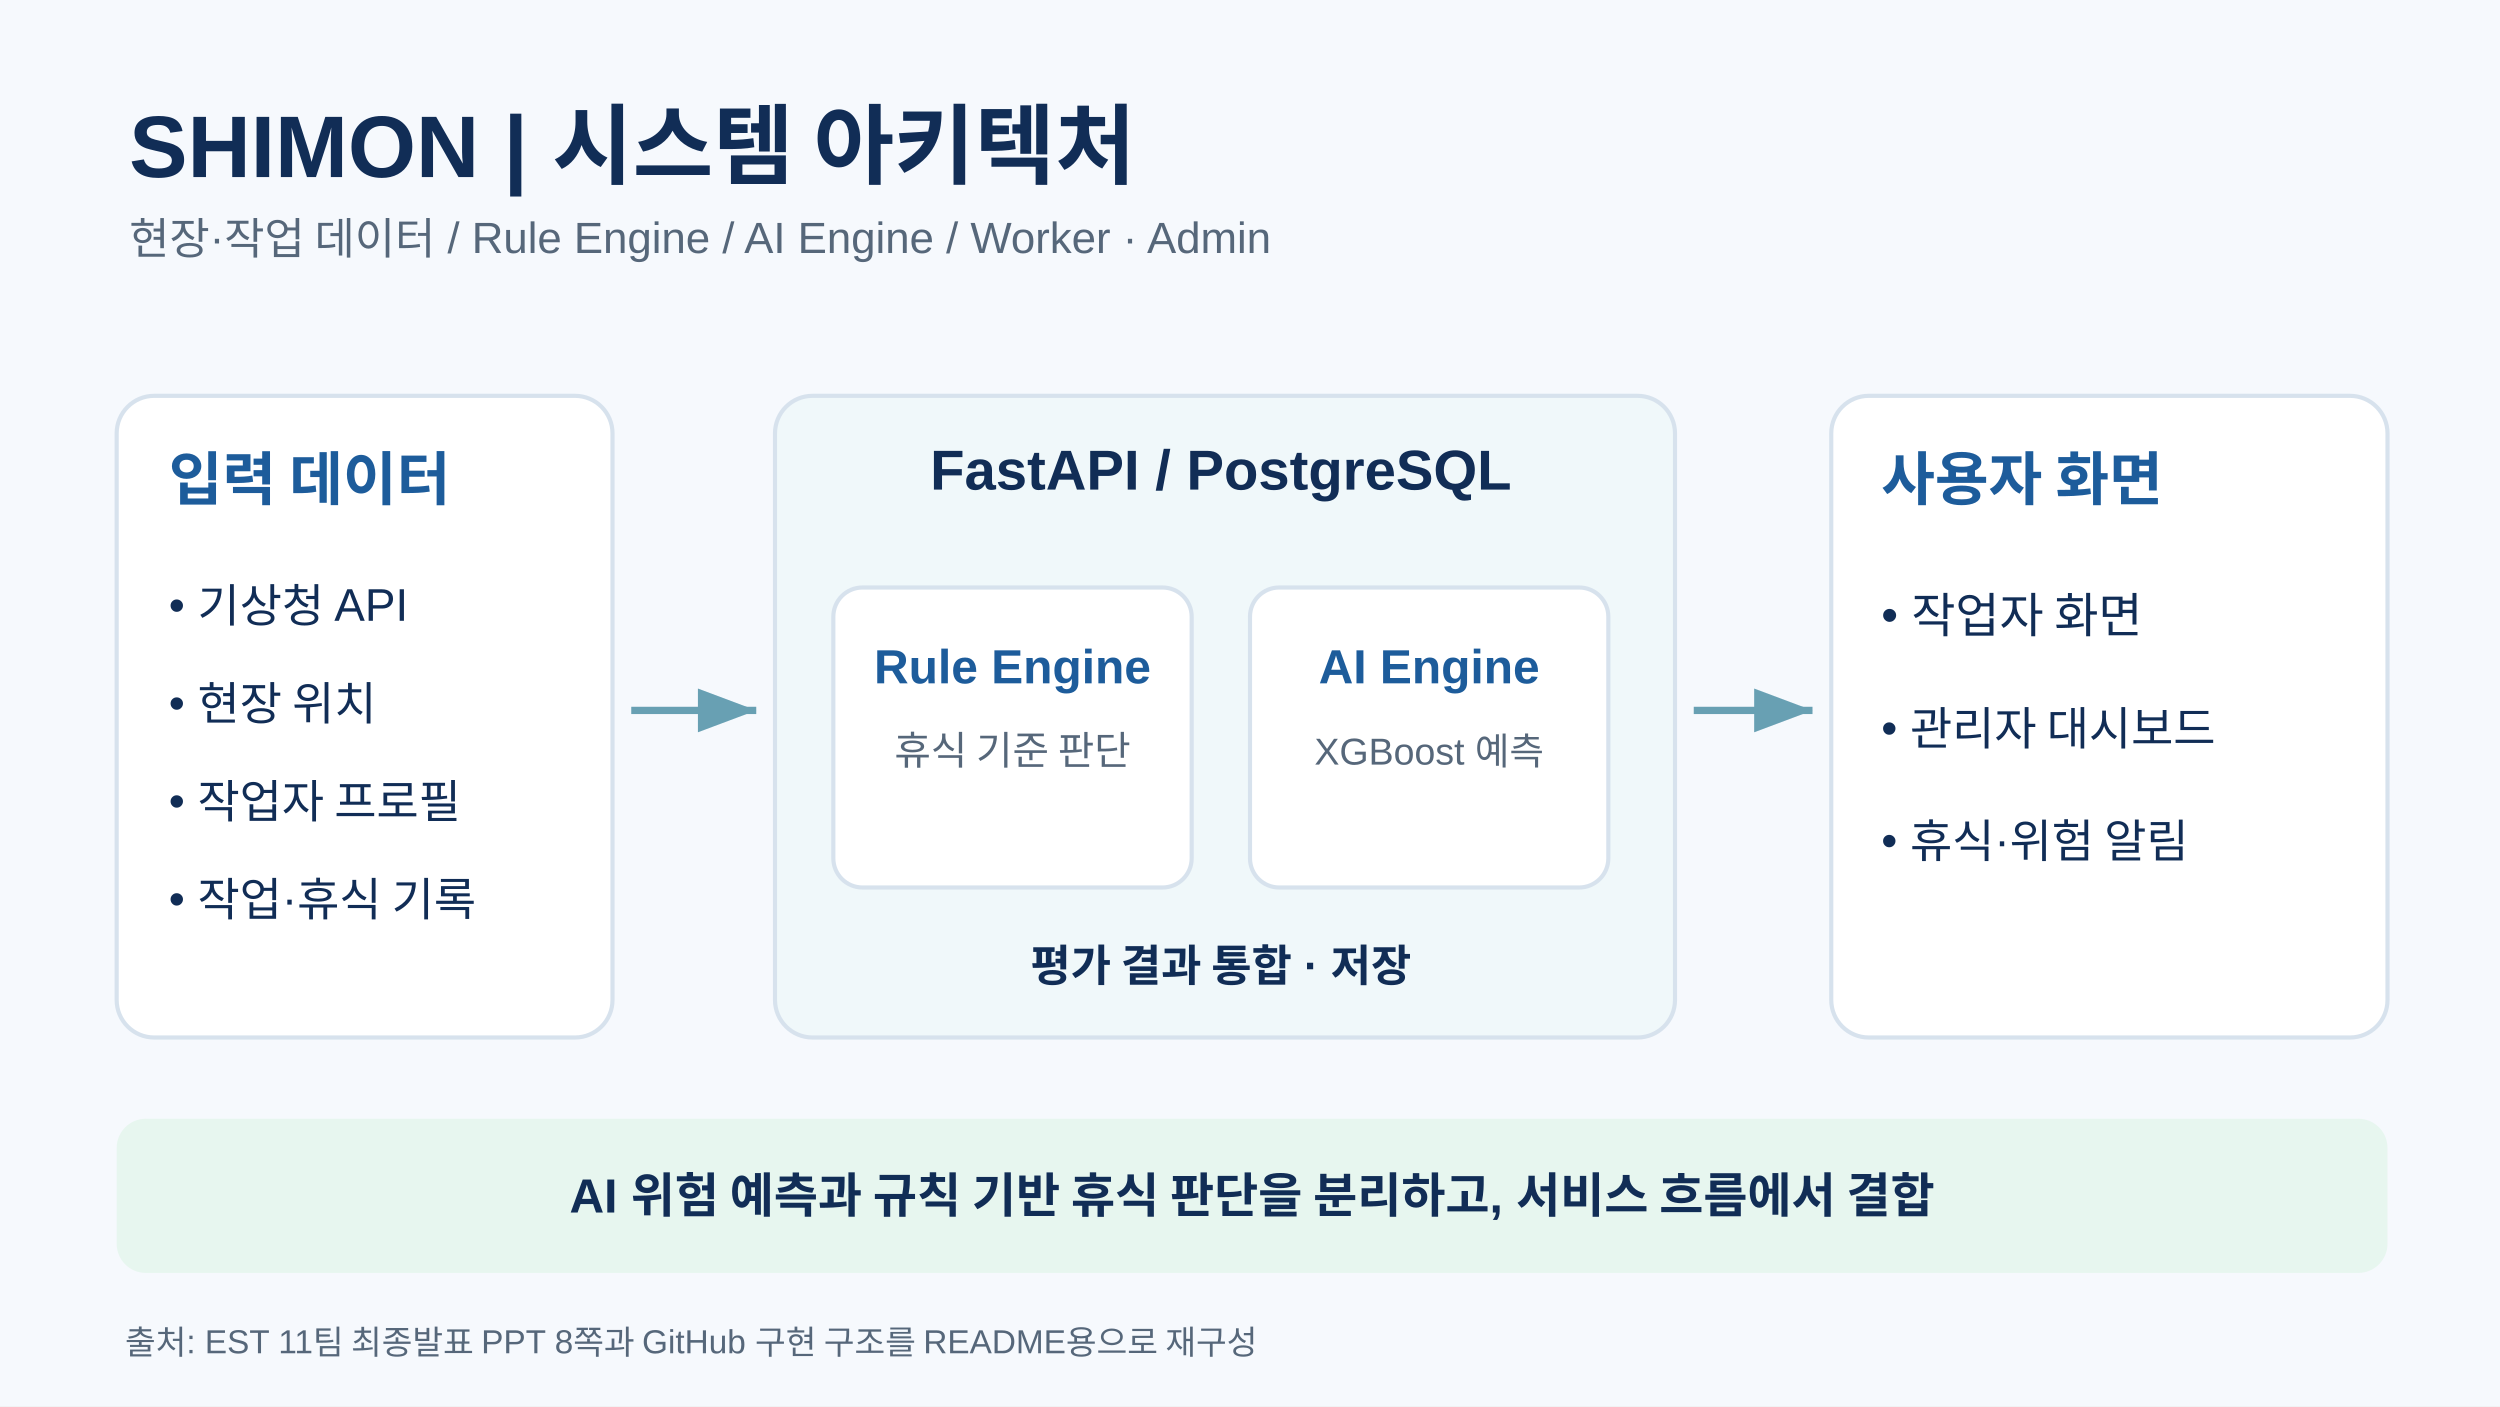
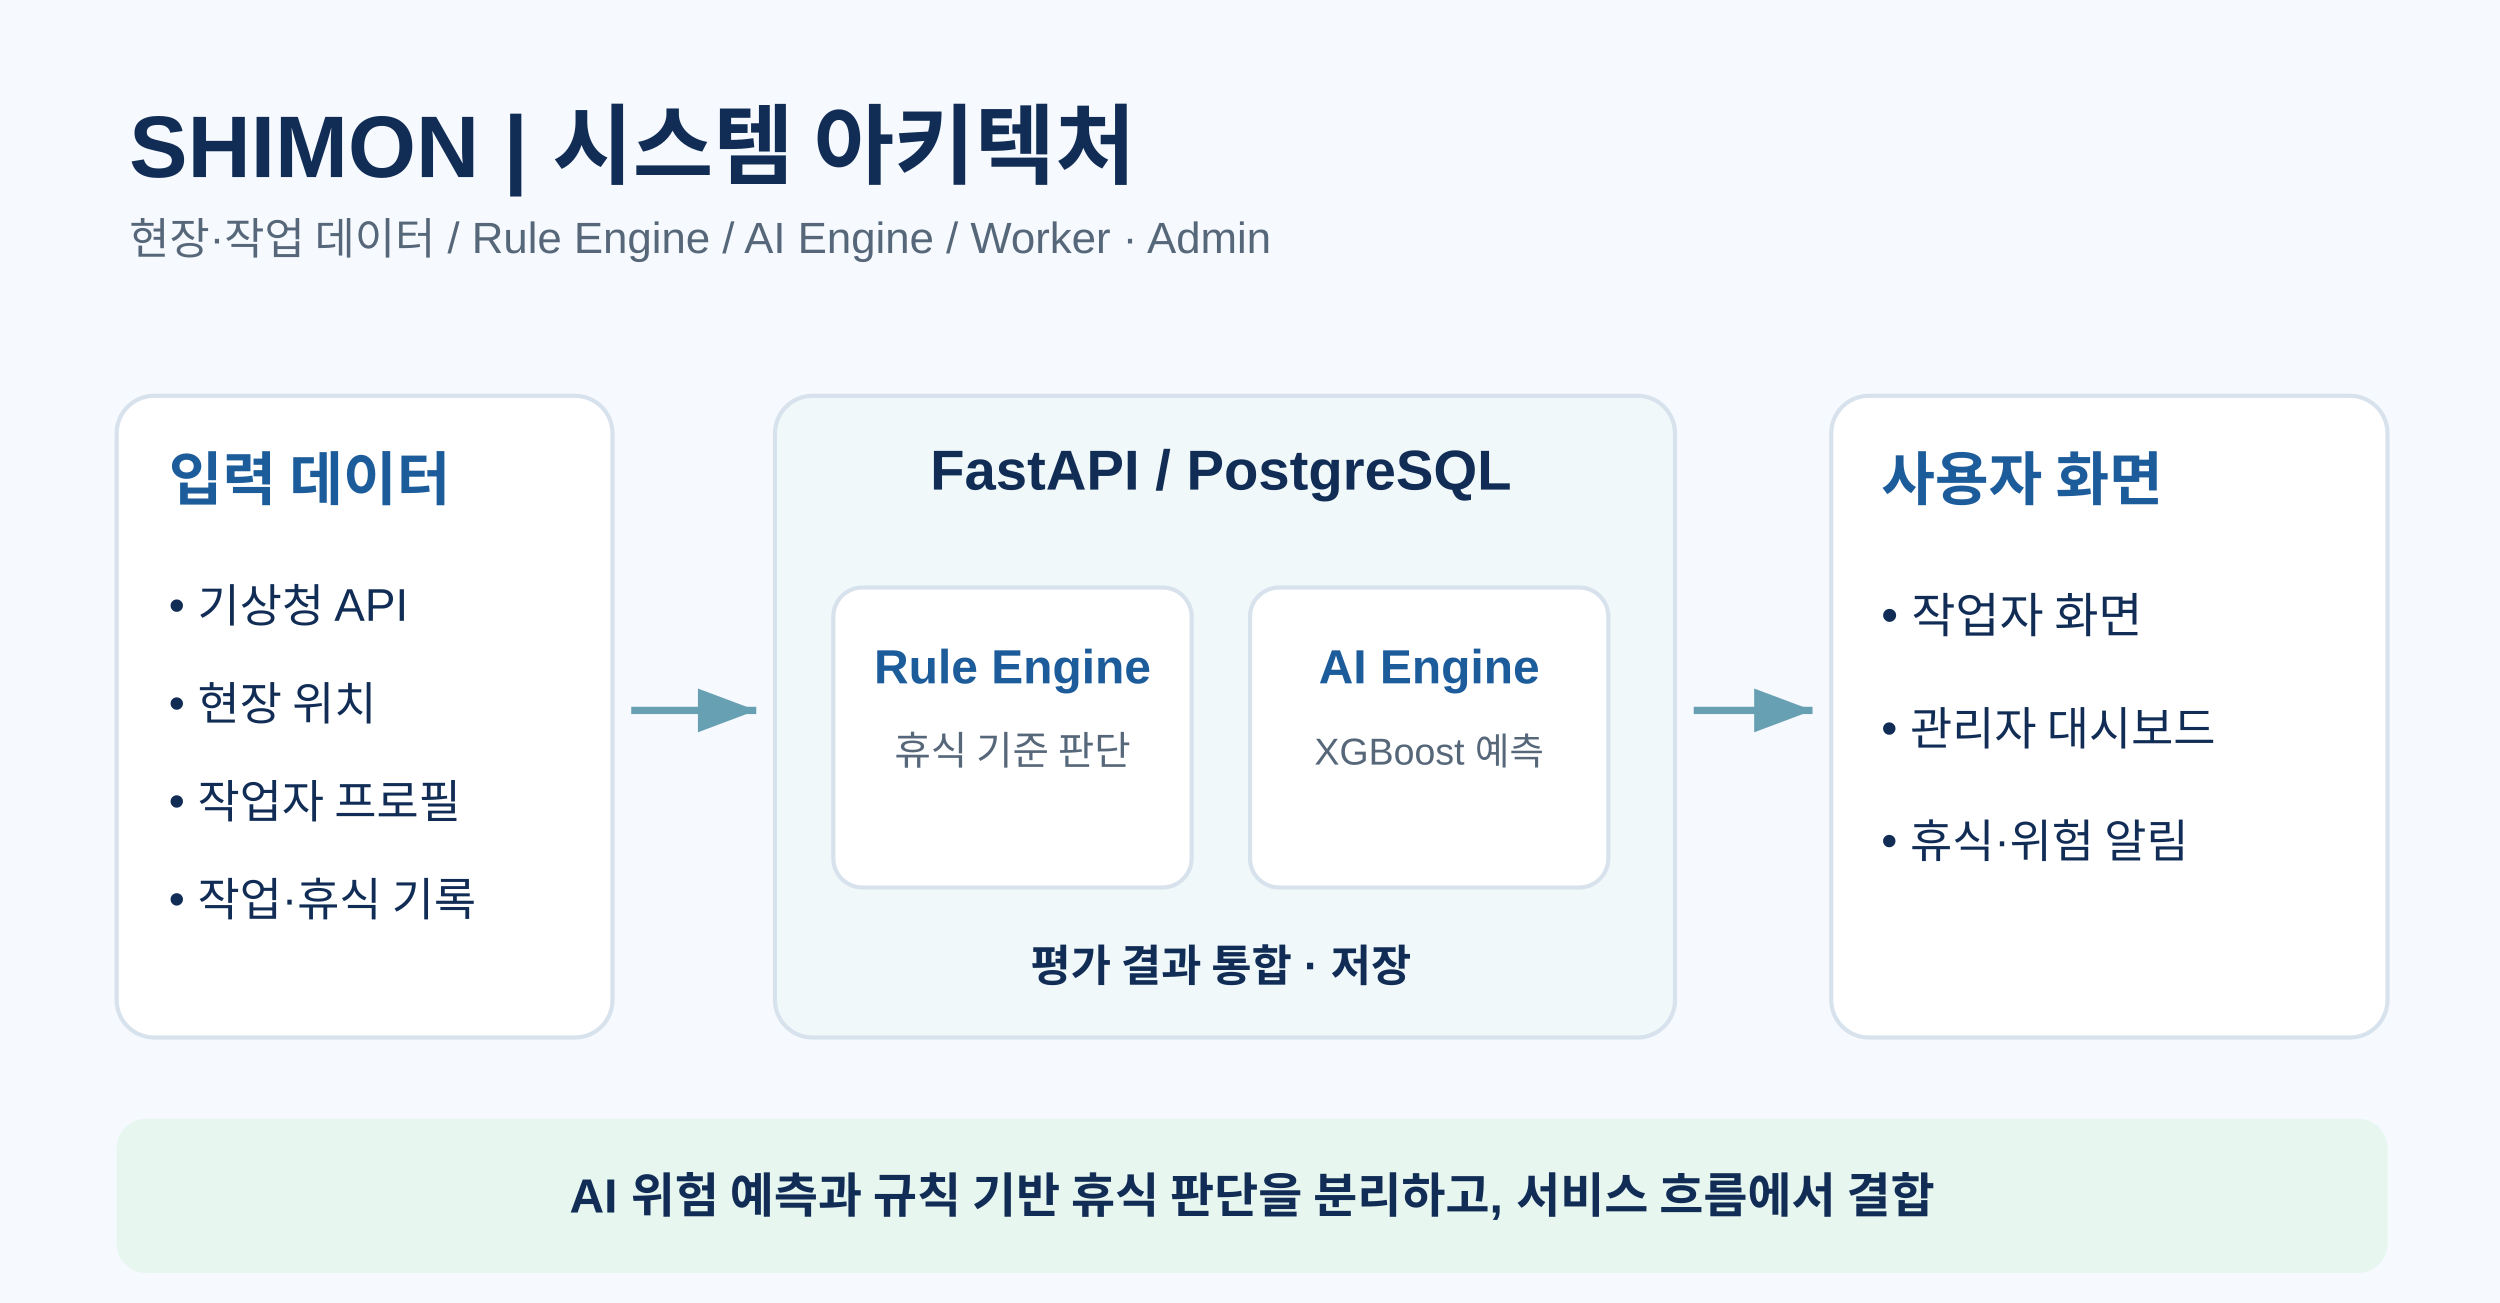
- <svg xmlns="http://www.w3.org/2000/svg" role="img" aria-label="SHIMON 기상청 API와 작업 이력, Rule Engine, XGBoost AI Engine, 작업자 관리자 화면 시스템 아키텍처" width="1200" height="675" viewBox="0 0 1200 675">
+ <svg xmlns="http://www.w3.org/2000/svg" role="img" aria-label="SHIMON 기상청 API와 작업 이력, Rule Engine, XGBoost AI Engine, 작업자 관리자 화면 시스템 아키텍처" width="1200" height="625" viewBox="0 0 1200 625">
  <defs>
    <marker id="arrow" markerWidth="10" markerHeight="10" refX="8" refY="3" orient="auto">
      <path d="M0,0 L8,3 L0,6 Z" fill="#68a0b3" />
    </marker>
  </defs>
  <rect width="1200" height="675" fill="#f6f9fd" />
  <text x="62" y="85" font-family="Noto Sans KR, Pretendard, Arial, sans-serif" font-size="42" font-weight="750" fill="#112d56" text-anchor="start">SHIMON | 시스템 아키텍처</text>
  <text x="62" y="122" font-family="Noto Sans KR, Pretendard, Arial, sans-serif" font-size="21" font-weight="500" fill="#56677a" text-anchor="start">현장·작업 데이터 / Rule Engine / AI Engine / Worker · Admin</text>
  <rect x="56" y="190" width="238" height="308" rx="18" fill="#ffffff" stroke="#d7e2ed" stroke-width="2" />
  <text x="81" y="240" font-family="Noto Sans KR, Pretendard, Arial, sans-serif" font-size="28" font-weight="700" fill="#1d5c9b" text-anchor="start">입력 데이터</text>
  <text x="81" y="298" font-family="Noto Sans KR, Pretendard, Arial, sans-serif" font-size="22" font-weight="500" fill="#112d56" text-anchor="start">• 기상청 API</text>
  <text x="81" y="345" font-family="Noto Sans KR, Pretendard, Arial, sans-serif" font-size="22" font-weight="500" fill="#112d56" text-anchor="start">• 현장 위치</text>
  <text x="81" y="392" font-family="Noto Sans KR, Pretendard, Arial, sans-serif" font-size="22" font-weight="500" fill="#112d56" text-anchor="start">• 작업자 프로필</text>
  <text x="81" y="439" font-family="Noto Sans KR, Pretendard, Arial, sans-serif" font-size="22" font-weight="500" fill="#112d56" text-anchor="start">• 작업·휴식 기록</text>
  <rect x="372" y="190" width="432" height="308" rx="18" fill="#f0f8fa" stroke="#d7e2ed" stroke-width="2" />
  <text x="586" y="235" font-family="Noto Sans KR, Pretendard, Arial, sans-serif" font-size="27" font-weight="700" fill="#112d56" text-anchor="middle">FastAPI / PostgreSQL</text>
  <rect x="400" y="282" width="172" height="144" rx="14" fill="#ffffff" stroke="#d7e2ed" stroke-width="2" />
  <text x="486" y="328" font-family="Noto Sans KR, Pretendard, Arial, sans-serif" font-size="23" font-weight="700" fill="#1d5c9b" text-anchor="middle">Rule Engine</text>
  <text x="486" y="367" font-family="Noto Sans KR, Pretendard, Arial, sans-serif" font-size="19" font-weight="500" fill="#56677a" text-anchor="middle">휴식 기준 판단</text>
  <rect x="600" y="282" width="172" height="144" rx="14" fill="#ffffff" stroke="#d7e2ed" stroke-width="2" />
  <text x="686" y="328" font-family="Noto Sans KR, Pretendard, Arial, sans-serif" font-size="23" font-weight="700" fill="#1d5c9b" text-anchor="middle">AI Engine</text>
  <text x="686" y="367" font-family="Noto Sans KR, Pretendard, Arial, sans-serif" font-size="18" font-weight="500" fill="#56677a" text-anchor="middle">XGBoost 예측</text>
  <text x="586" y="471" font-family="Noto Sans KR, Pretendard, Arial, sans-serif" font-size="21" font-weight="600" fill="#112d56" text-anchor="middle">평가 결과 통합 · 저장</text>
  <rect x="879" y="190" width="267" height="308" rx="18" fill="#ffffff" stroke="#d7e2ed" stroke-width="2" />
  <text x="903" y="240" font-family="Noto Sans KR, Pretendard, Arial, sans-serif" font-size="28" font-weight="700" fill="#1d5c9b" text-anchor="start">사용자 화면</text>
  <text x="903" y="303" font-family="Noto Sans KR, Pretendard, Arial, sans-serif" font-size="23" font-weight="500" fill="#112d56" text-anchor="start">• 작업자 화면</text>
  <text x="903" y="357" font-family="Noto Sans KR, Pretendard, Arial, sans-serif" font-size="22" font-weight="500" fill="#112d56" text-anchor="start">• 관리자 대시보드</text>
  <text x="903" y="411" font-family="Noto Sans KR, Pretendard, Arial, sans-serif" font-size="22" font-weight="500" fill="#112d56" text-anchor="start">• 휴식·위험 알림</text>
  <line x1="303" y1="341" x2="363" y2="341" stroke="#68a0b3" stroke-width="3.5" marker-end="url(#arrow)" />
  <line x1="813" y1="341" x2="870" y2="341" stroke="#68a0b3" stroke-width="3.5" marker-end="url(#arrow)" />
  <rect x="56" y="537" width="1090" height="74" rx="14" fill="#e7f6ef" stroke="none" stroke-width="2" />
  <text x="601" y="582" font-family="Noto Sans KR, Pretendard, Arial, sans-serif" font-size="23" font-weight="600" fill="#112d56" text-anchor="middle">AI 위험 예측과 규칙 기반 휴식 판단을 분리하고, 서비스 흐름에서 결합</text>
-   <text x="60" y="650" font-family="Noto Sans KR, Pretendard, Arial, sans-serif" font-size="16" font-weight="500" fill="#56677a" text-anchor="start">출처: EST 11팀 최종발표 PPT 8쪽과 GitHub 구현 구조를 README용으로 재구성</text>
</svg>
